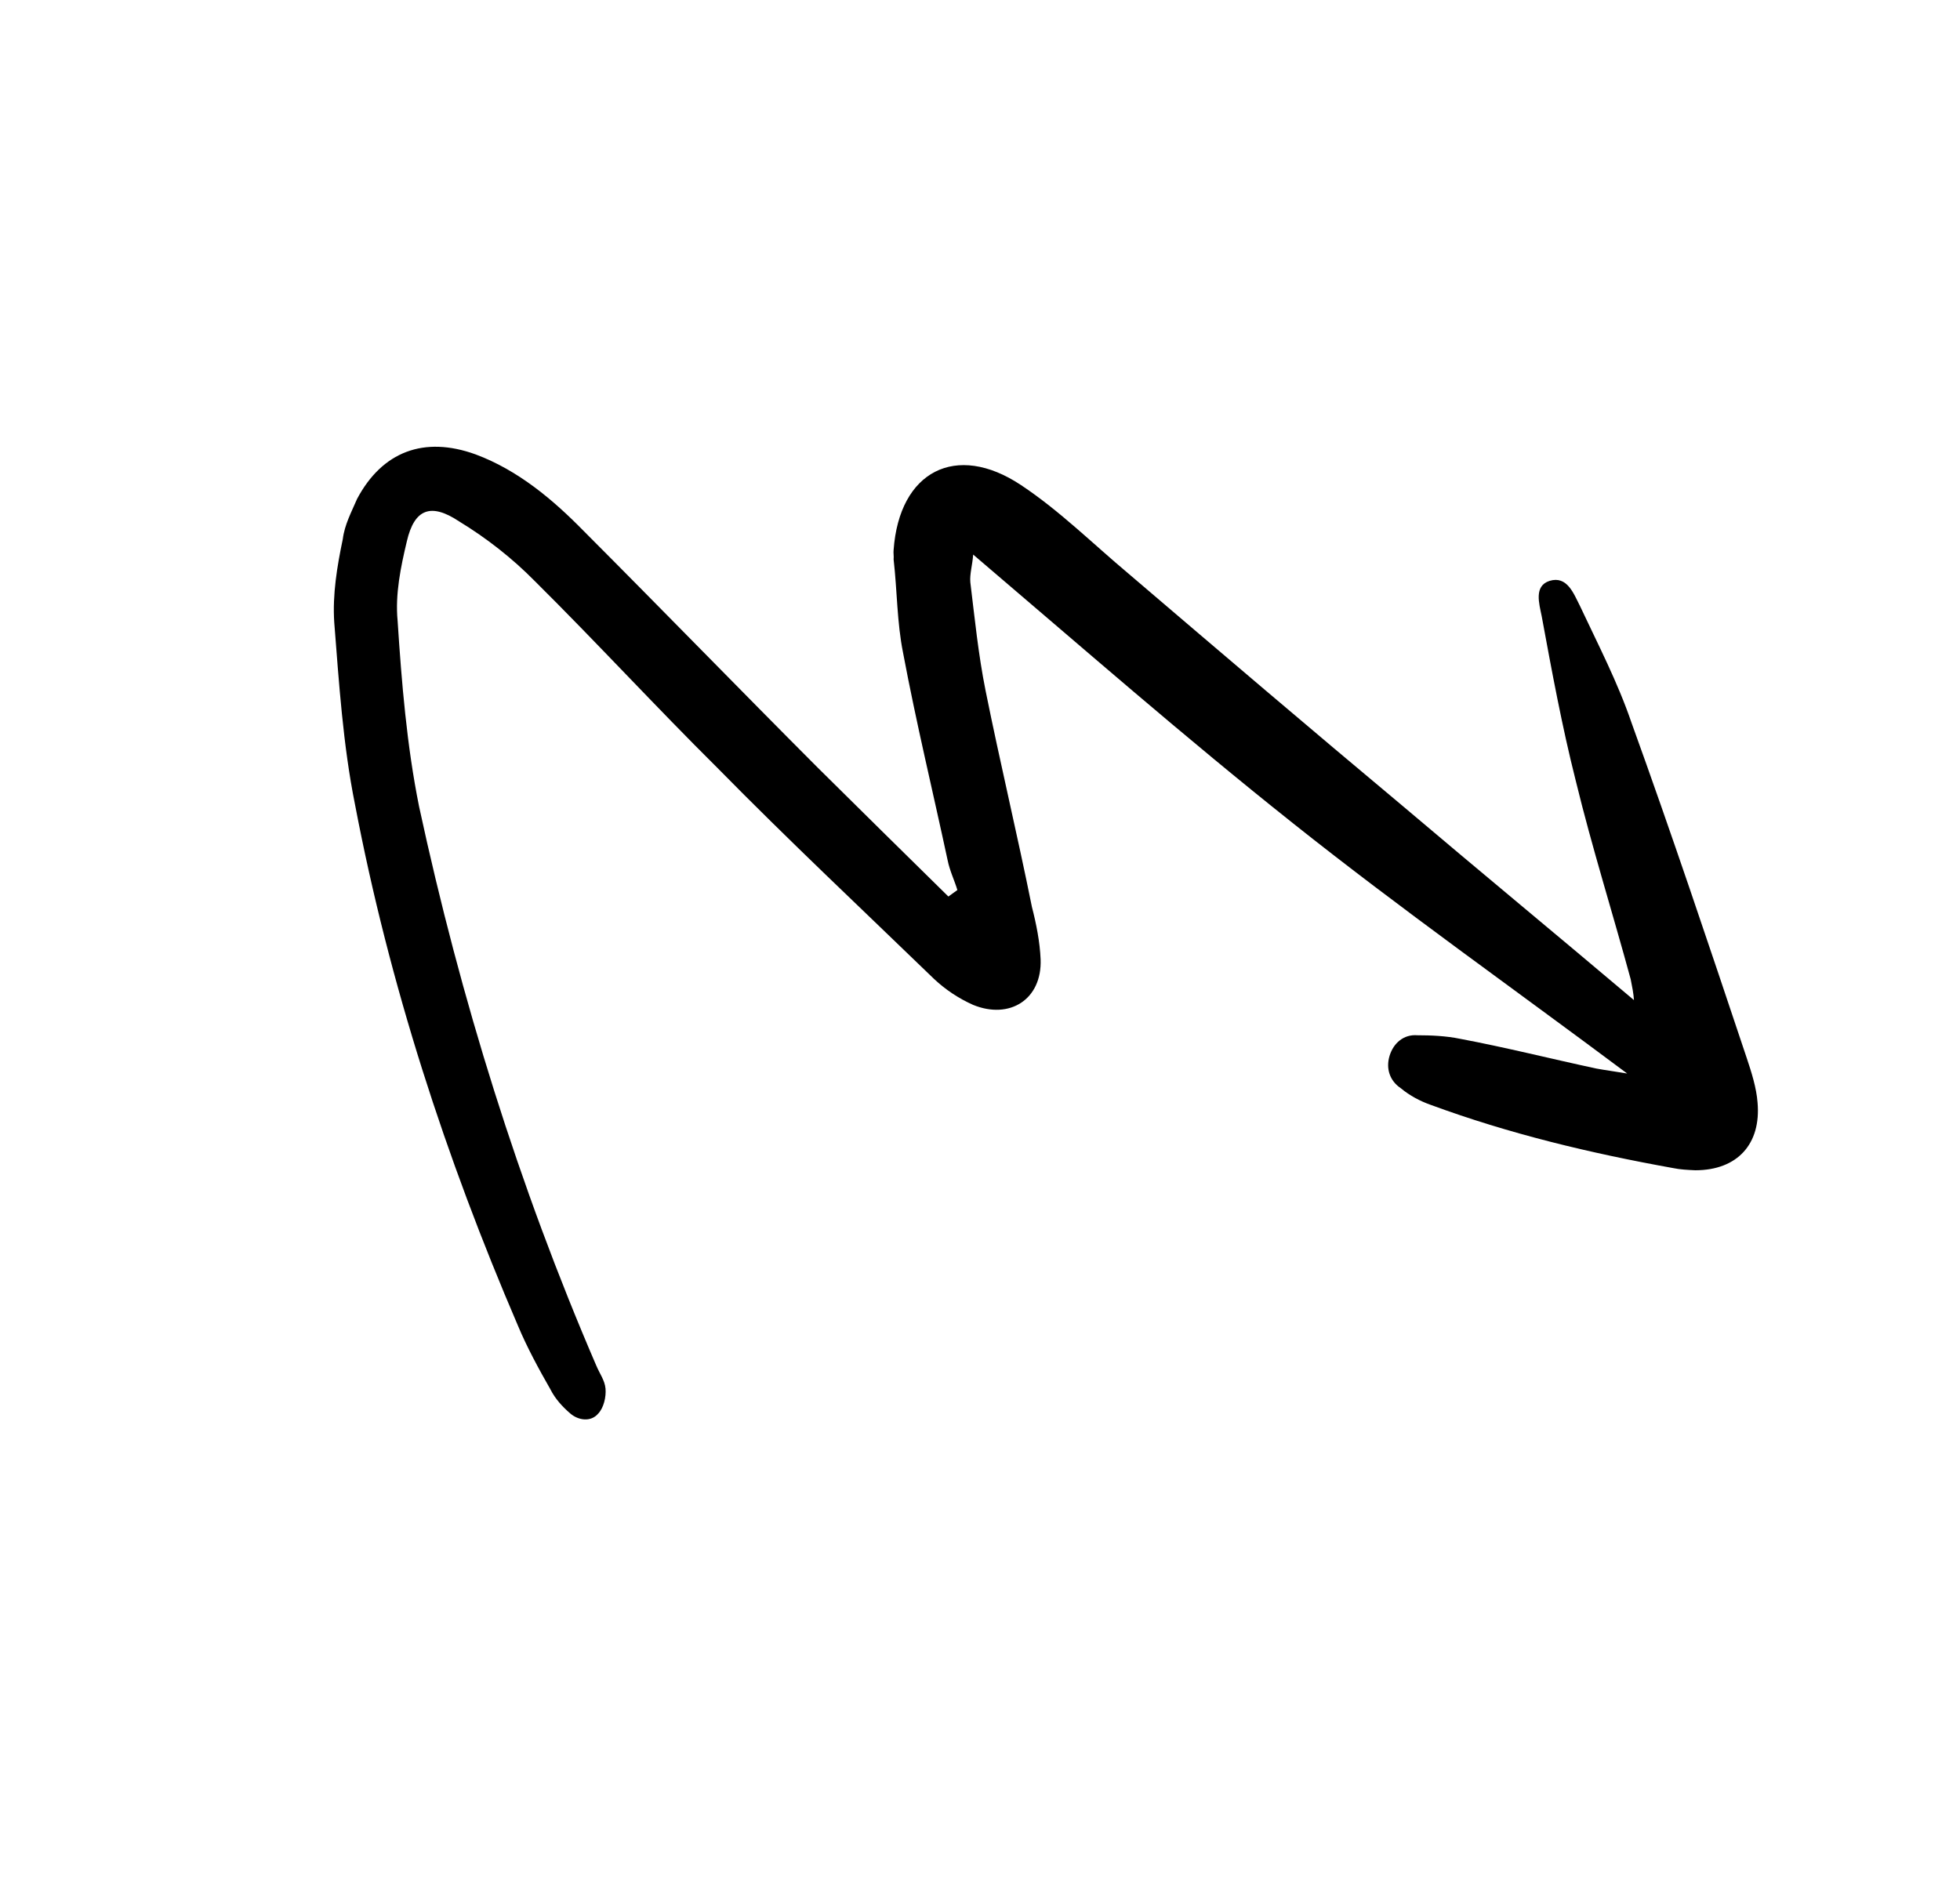
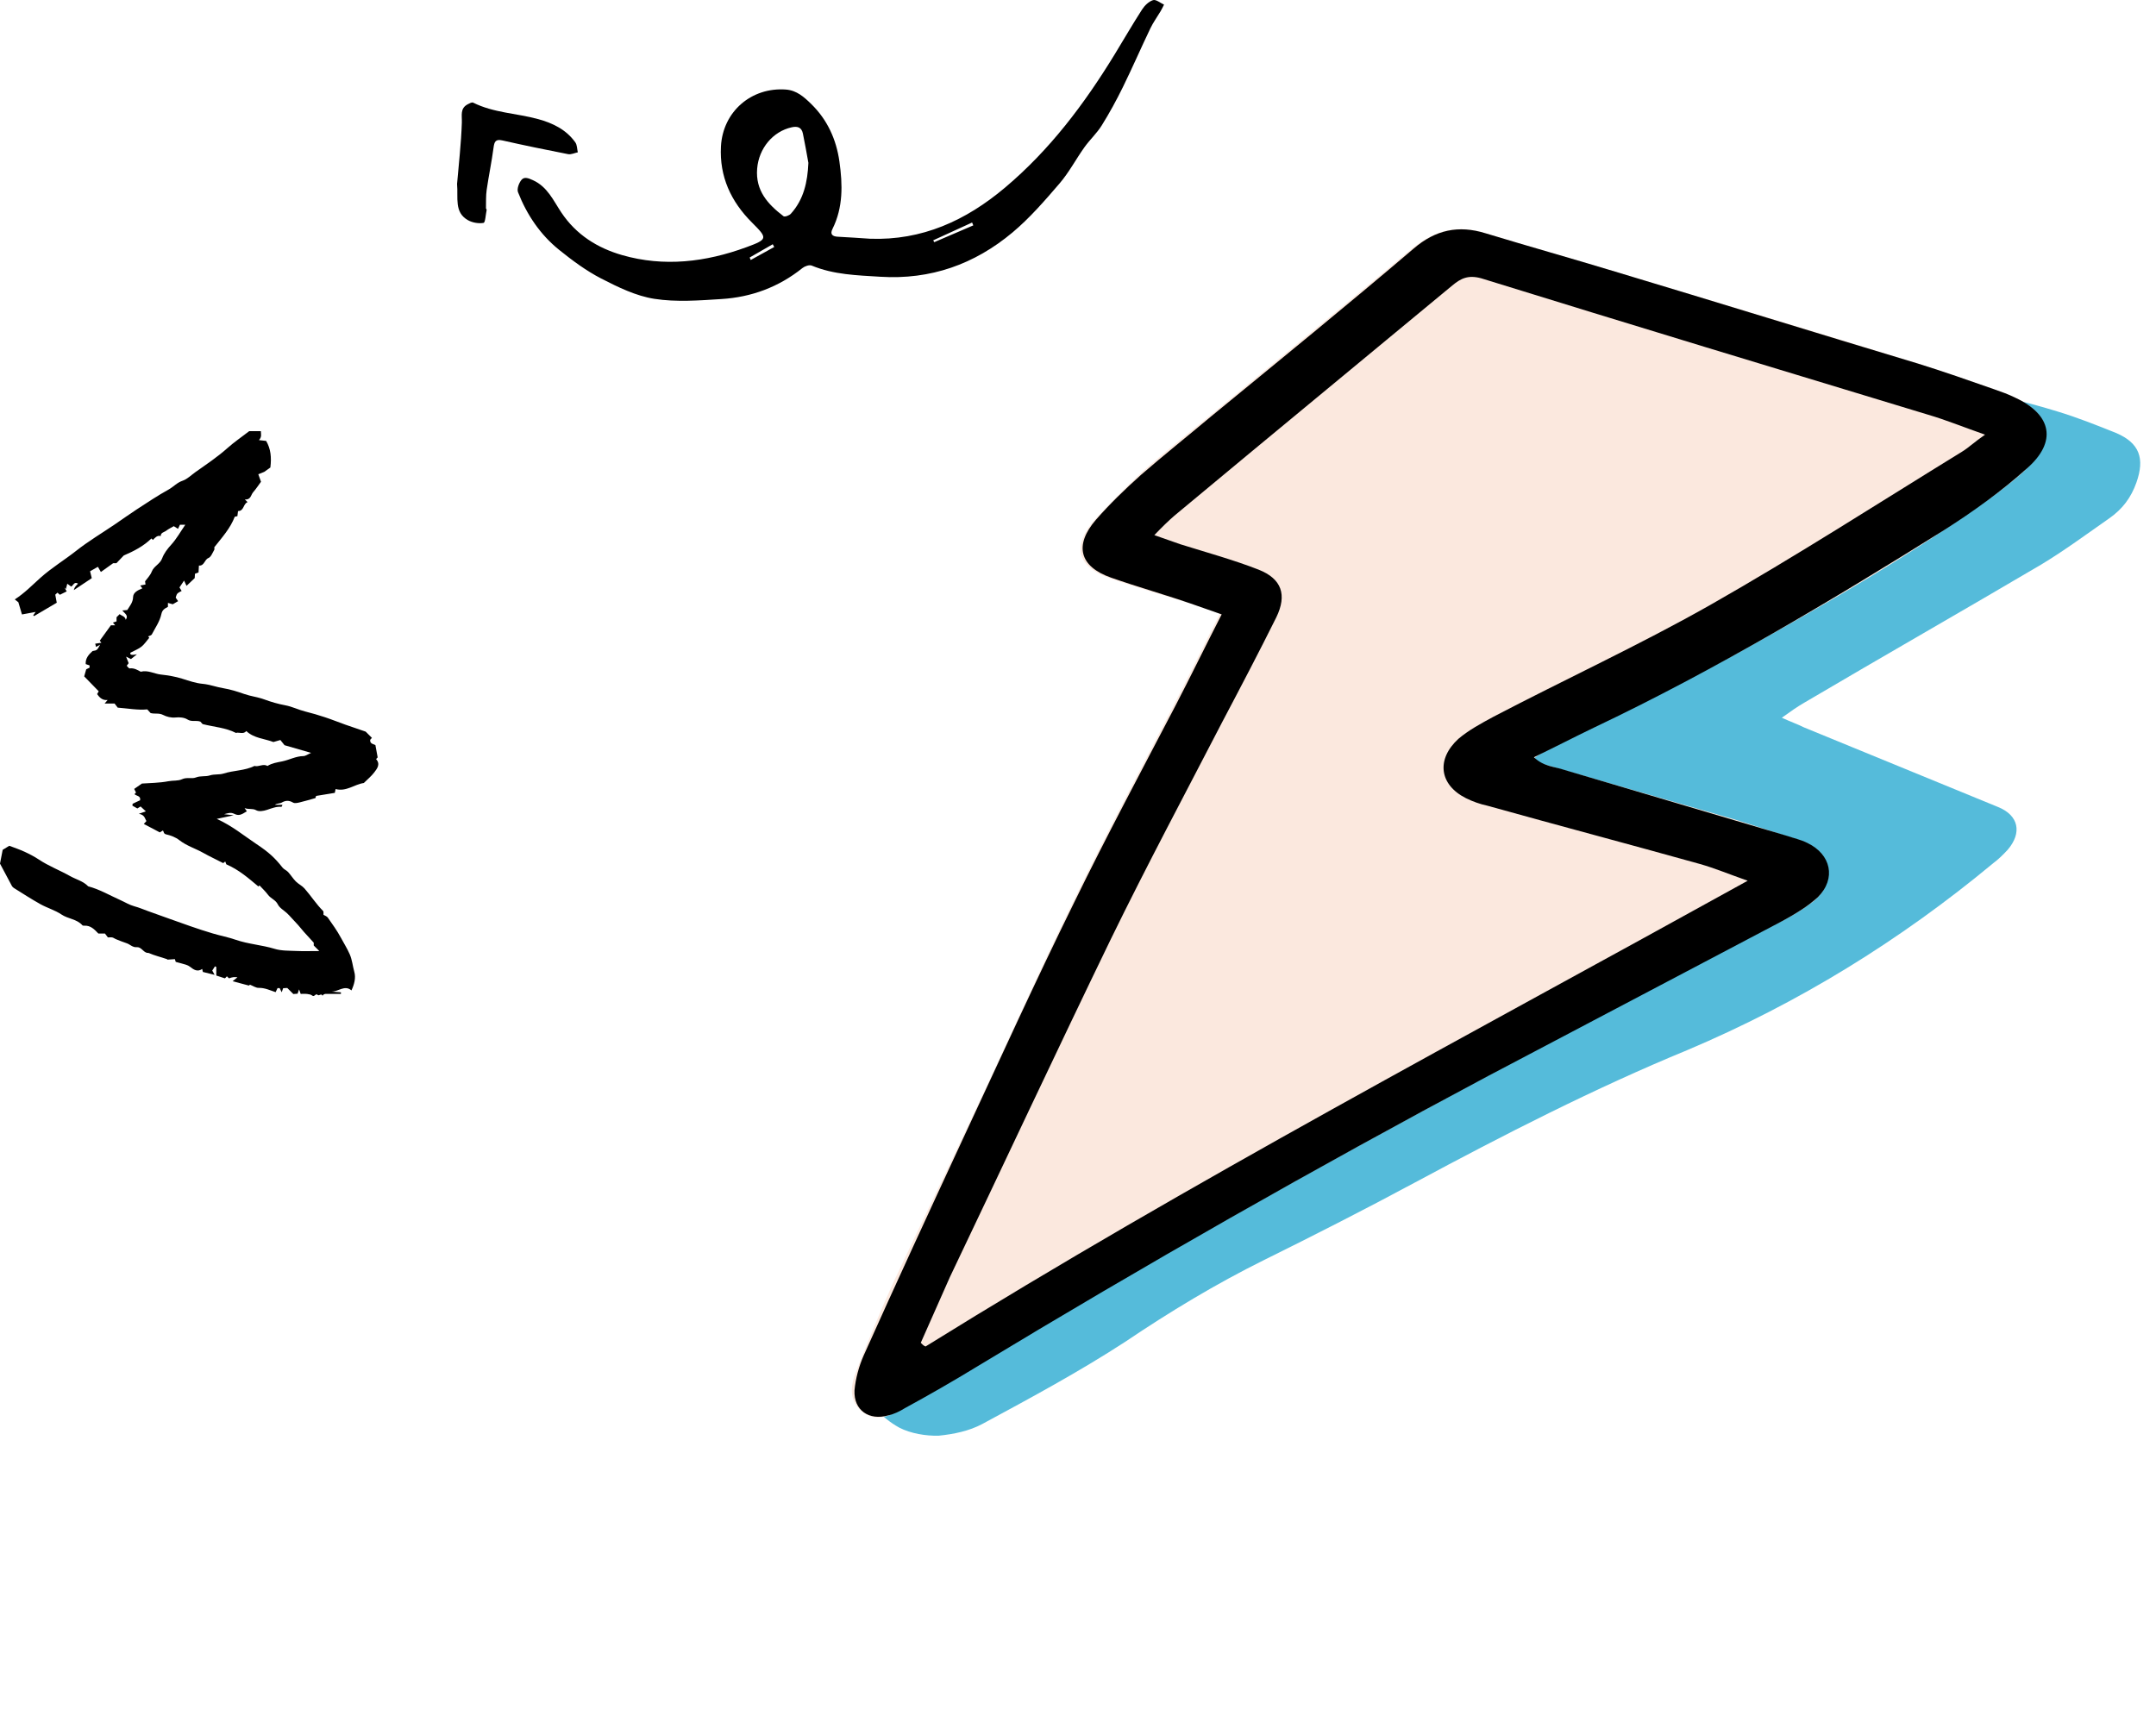
- <svg xmlns="http://www.w3.org/2000/svg" width="151" height="145" viewBox="0 0 151 145" fill="none">
-   <path d="M73.757 68.583C73.534 67.835 73.172 67.114 73.005 66.282C71.862 60.958 70.579 55.663 69.575 50.311C69.1 47.954 69.125 45.569 68.845 43.101C68.872 42.879 68.817 42.601 68.844 42.38C69.281 36.305 73.66 34.053 78.656 37.376C81.654 39.369 84.181 41.89 86.957 44.216C93.926 50.171 100.978 56.181 108.002 62.053C113.915 67.066 119.884 71.995 125.881 77.064C125.852 76.565 125.741 76.01 125.629 75.455C124.236 70.326 122.65 65.308 121.395 60.151C120.336 55.964 119.555 51.721 118.773 47.479C118.578 46.508 118.16 45.15 119.38 44.76C120.739 44.343 121.24 45.756 121.712 46.671C123.102 49.637 124.631 52.575 125.689 55.68C128.778 64.219 131.672 72.869 134.567 81.519C134.929 82.6 135.319 83.82 135.403 84.957C135.684 88.146 133.856 90.173 130.611 90.177C130.029 90.15 129.446 90.123 128.919 90.012C122.483 88.855 116.269 87.365 110.192 85.126C109.415 84.849 108.611 84.434 107.916 83.852C107.084 83.299 106.75 82.356 107.054 81.357C107.358 80.359 108.161 79.692 109.187 79.774C110.269 79.773 111.434 79.827 112.488 80.047C116.011 80.709 119.507 81.592 122.975 82.337C123.724 82.475 124.39 82.557 125.36 82.722C116.616 76.187 107.872 70.013 99.627 63.449C91.299 56.831 83.331 49.851 74.974 42.733C74.919 43.537 74.698 44.231 74.755 44.869C75.091 47.614 75.371 50.443 75.929 53.215C77.045 58.761 78.383 64.334 79.499 69.88C79.834 71.183 80.113 72.57 80.17 73.928C80.284 77.007 77.79 78.591 74.96 77.429C73.85 76.931 72.85 76.267 71.962 75.436C66.409 70.062 60.717 64.716 55.274 59.175C50.498 54.438 45.971 49.507 41.195 44.77C39.474 43.025 37.502 41.474 35.365 40.173C33.2 38.733 31.925 39.206 31.346 41.703C30.876 43.673 30.435 45.781 30.632 47.833C30.942 52.603 31.337 57.429 32.285 62.142C35.492 77.005 39.975 91.394 45.926 105.199C46.204 105.864 46.593 106.363 46.65 107.001C46.706 107.639 46.513 108.471 46.097 108.915C45.516 109.609 44.545 109.444 43.934 108.918C43.323 108.391 42.768 107.782 42.406 107.061C41.517 105.509 40.599 103.818 39.904 102.155C34.342 89.209 29.999 75.874 27.348 61.982C26.427 57.407 26.117 52.637 25.75 47.95C25.609 45.814 25.967 43.651 26.409 41.542C26.546 40.433 27.072 39.461 27.514 38.435C29.451 34.799 32.667 33.575 36.635 35.012C39.909 36.229 42.602 38.5 44.962 40.91C51.016 46.977 56.931 53.072 62.984 59.138C66.316 62.435 69.648 65.731 73.064 69.083C73.313 68.889 73.507 68.778 73.757 68.583Z" fill="black" />
+ <svg xmlns="http://www.w3.org/2000/svg" width="250" height="199" viewBox="0 0 250 199" fill="none">
+   <path fill-rule="evenodd" clip-rule="evenodd" d="M37.027 110.289C36.722 109.987 36.578 109.843 36.38 109.647V109.319C35.991 108.894 35.611 108.488 35.242 108.072C34.93 107.722 34.65 107.341 34.322 107.009C33.955 106.639 33.635 106.229 33.246 105.872C32.895 105.55 32.427 105.306 32.209 104.868C31.956 104.359 31.402 104.204 31.084 103.776C30.79 103.381 30.423 103.04 30.088 102.676C30.081 102.684 30.028 102.737 29.962 102.803C28.824 101.85 27.705 100.865 26.243 100.234C26.229 100.195 26.179 100.066 26.118 99.906C26.035 99.972 25.96 100.032 25.883 100.094C25.124 99.694 24.326 99.334 23.582 98.913C22.667 98.394 21.642 98.095 20.795 97.431C20.37 97.097 19.81 96.882 19.277 96.763C18.951 96.69 19.015 96.478 18.894 96.308C18.786 96.374 18.677 96.441 18.532 96.53C17.931 96.213 17.311 95.886 16.674 95.55C16.794 95.418 16.867 95.339 16.981 95.213C16.786 94.936 16.796 94.49 16.098 94.375C16.44 94.255 16.652 94.181 16.912 94.09C16.589 93.791 16.462 93.673 16.302 93.525C16.175 93.602 16.056 93.675 15.926 93.755C15.75 93.656 15.549 93.542 15.355 93.432C15.37 93.34 15.359 93.225 15.396 93.205C15.674 93.062 15.963 92.936 16.245 92.806C16.343 92.272 15.82 92.32 15.593 92.094C15.646 92.041 15.7 91.988 15.774 91.913C15.707 91.781 15.635 91.639 15.56 91.49C15.833 91.3 16.09 91.12 16.456 90.866C17.391 90.796 18.475 90.801 19.519 90.598C20.058 90.493 20.655 90.579 21.107 90.365C21.668 90.1 22.229 90.353 22.718 90.159C23.259 89.945 23.823 90.086 24.319 89.926C24.862 89.75 25.426 89.864 25.922 89.706C27.101 89.329 28.38 89.383 29.509 88.826C30.011 88.963 30.513 88.525 31.016 88.826C31.536 88.498 32.131 88.415 32.717 88.296C33.545 88.128 34.303 87.692 35.179 87.681C35.427 87.678 35.672 87.484 36.073 87.31C35.014 87.004 34.105 86.74 32.993 86.419C32.93 86.34 32.721 86.08 32.511 85.817C32.182 85.912 31.95 85.979 31.703 86.05C30.686 85.658 29.453 85.624 28.56 84.778C28.216 85.2 27.725 84.878 27.358 84.995C26.154 84.38 24.865 84.315 23.494 83.971C23.48 83.955 23.354 83.817 23.233 83.685C22.746 83.499 22.23 83.75 21.733 83.434C21.372 83.205 20.825 83.156 20.38 83.203C19.837 83.261 19.309 83.115 18.912 82.909C18.419 82.653 17.969 82.825 17.465 82.692C17.379 82.597 17.252 82.459 17.076 82.267C15.957 82.371 14.824 82.152 13.65 82.063C13.54 81.918 13.431 81.774 13.288 81.587H12.13C12.274 81.419 12.341 81.342 12.479 81.18C11.9 81.236 11.569 80.928 11.26 80.496C11.32 80.391 11.389 80.27 11.448 80.167C10.879 79.583 10.296 78.984 9.763 78.437C9.849 78.137 9.914 77.91 9.998 77.616C10.08 77.577 10.233 77.503 10.386 77.429V77.165C10.268 77.125 10.138 77.081 9.94 77.014C9.891 76.347 10.286 75.905 10.734 75.499C11.259 75.41 11.259 75.41 11.616 74.756C11.373 74.893 11.28 74.944 11.137 75.025C11.111 74.923 11.08 74.807 11.039 74.647C11.292 74.609 11.5 74.578 11.758 74.538C11.669 74.427 11.611 74.352 11.567 74.297C11.98 73.727 12.393 73.156 12.857 72.516H13.36C13.247 72.384 13.182 72.306 13.093 72.202C13.225 72.157 13.349 72.115 13.513 72.059V71.581C13.659 71.434 13.766 71.329 13.873 71.222C14.118 71.426 14.517 71.466 14.577 71.876C14.938 71.373 14.473 71.155 14.178 70.793C14.401 70.773 14.576 70.758 14.759 70.742C15.04 70.278 15.414 69.878 15.432 69.24C15.448 68.707 15.976 68.444 16.506 68.228C16.42 68.111 16.368 68.041 16.263 67.901C16.465 67.861 16.645 67.826 16.873 67.782C16.866 67.729 16.855 67.65 16.822 67.414C17.033 67.118 17.42 66.743 17.596 66.287C17.846 65.638 18.556 65.421 18.802 64.751C19.017 64.164 19.42 63.642 19.868 63.15C20.478 62.478 20.929 61.662 21.485 60.853H20.866C20.815 60.961 20.742 61.115 20.642 61.327C20.475 61.221 20.328 61.129 20.152 61.019C19.866 61.187 19.542 61.336 19.268 61.549C19.039 61.727 18.635 61.747 18.637 62.165C18.209 62.052 17.978 62.37 17.727 62.615C17.652 62.539 17.599 62.486 17.558 62.445C16.636 63.342 15.518 63.919 14.35 64.419C14.065 64.718 13.78 65.016 13.498 65.312H13.123C12.624 65.669 12.191 65.979 11.697 66.332C11.567 66.103 11.474 65.94 11.354 65.73C11.031 65.914 10.727 66.088 10.445 66.249C10.517 66.542 10.579 66.796 10.641 67.047C9.968 67.495 9.35 67.907 8.56 68.434C8.66 67.996 8.887 67.88 9.047 67.683C8.601 67.409 8.501 67.892 8.257 68.026C8.147 67.946 8.037 67.866 7.802 67.694C7.748 67.906 7.696 68.103 7.645 68.301C7.587 68.245 7.53 68.189 7.472 68.133C7.557 68.278 7.642 68.422 7.735 68.582C7.435 68.731 7.188 68.854 6.943 68.975C6.835 68.88 6.752 68.808 6.664 68.73C6.59 68.799 6.51 68.871 6.409 68.964C6.466 69.272 6.527 69.598 6.582 69.896C5.674 70.431 4.81 70.939 3.945 71.448C3.915 71.417 3.884 71.386 3.853 71.355C3.916 71.268 3.979 71.181 4.134 70.964C3.564 71.069 3.093 71.156 2.547 71.256C2.419 70.823 2.3 70.423 2.129 69.841C2.113 69.828 1.937 69.69 1.714 69.514C2.85 68.778 3.743 67.855 4.684 67.01C5.987 65.841 7.473 64.949 8.835 63.875C10.252 62.757 11.819 61.827 13.317 60.81C14.17 60.232 15.006 59.626 15.87 59.064C17.084 58.275 18.289 57.466 19.553 56.768C20.11 56.46 20.523 55.968 21.165 55.752C21.716 55.566 22.172 55.096 22.666 54.745C23.928 53.852 25.215 52.997 26.375 51.961C27.13 51.286 27.975 50.711 28.897 50H30.246C30.256 50.327 30.383 50.68 30.024 51.038C30.321 51.071 30.598 51.102 30.86 51.131C31.401 52.056 31.494 53.053 31.35 54.215C31.244 54.29 31.032 54.442 30.643 54.72C30.585 54.743 30.298 54.859 29.952 54.997C30.079 55.352 30.175 55.617 30.265 55.868C29.965 56.273 29.692 56.7 29.36 57.075C29.077 57.394 29.096 57.991 28.389 57.913C28.555 58.08 28.608 58.133 28.707 58.232C28.184 58.434 28.315 59.259 27.599 59.269C27.575 59.467 27.554 59.645 27.529 59.855C27.436 59.877 27.334 59.9 27.22 59.926C26.709 61.269 25.744 62.33 24.848 63.466C24.848 63.549 24.89 63.688 24.84 63.77C24.639 64.105 24.476 64.586 24.175 64.708C23.686 64.906 23.712 65.636 23.066 65.588C23.05 65.861 23.036 66.115 23.02 66.386C22.895 66.432 22.765 66.48 22.605 66.538C22.598 66.67 22.59 66.815 22.578 67.039C22.31 67.293 21.999 67.589 21.63 67.939C21.51 67.686 21.44 67.536 21.343 67.329C21.153 67.612 20.982 67.868 20.811 68.125C20.881 68.237 20.951 68.349 21.063 68.528C20.883 68.635 20.689 68.704 20.566 68.839C20.459 68.956 20.433 69.148 20.371 69.304C20.437 69.4 20.517 69.515 20.652 69.712C20.465 69.822 20.304 69.916 20.034 70.076C19.964 70.056 19.734 69.991 19.472 69.916V70.374C19.087 70.58 18.817 70.72 18.711 71.217C18.532 72.061 18.005 72.8 17.603 73.573C17.542 73.692 17.321 73.727 17.175 73.799C17.252 73.891 17.315 73.968 17.309 73.96C16.992 74.33 16.745 74.718 16.406 74.989C16.061 75.265 15.624 75.427 15.127 75.692C15.026 75.939 15.264 76.004 15.876 75.879C15.481 76.196 15.348 76.302 15.187 76.431C15.045 76.36 14.9 76.287 14.622 76.148C14.744 76.461 14.825 76.671 14.918 76.908C14.862 76.982 14.799 77.068 14.695 77.207C14.801 77.305 14.934 77.525 15.04 77.512C15.554 77.449 15.942 77.695 16.32 77.898C17.146 77.681 17.871 78.137 18.639 78.223C19.484 78.317 20.338 78.456 21.145 78.712C21.918 78.957 22.701 79.228 23.486 79.3C24.319 79.376 25.08 79.676 25.89 79.809C26.715 79.945 27.528 80.199 28.319 80.479C29.082 80.749 29.886 80.828 30.652 81.112C31.432 81.401 32.26 81.639 33.077 81.791C33.887 81.942 34.603 82.314 35.386 82.508C36.167 82.701 36.94 82.931 37.704 83.184C38.497 83.446 39.272 83.761 40.059 84.041C40.816 84.309 41.579 84.563 42.403 84.845C42.602 85.044 42.866 85.307 43.125 85.567C43.061 85.639 42.989 85.722 42.923 85.795C42.888 86.279 43.303 86.274 43.529 86.401C43.618 86.886 43.702 87.341 43.793 87.832C43.755 87.873 43.679 87.955 43.609 88.03C44.137 88.621 43.735 89.125 43.401 89.567C43.063 90.013 42.615 90.376 42.188 90.802C41.1 90.955 40.156 91.837 38.915 91.503C38.88 91.67 38.859 91.773 38.824 91.946C38.156 92.056 37.45 92.171 36.651 92.302C36.643 92.329 36.604 92.457 36.576 92.552C35.949 92.726 35.343 92.91 34.729 93.056C34.488 93.113 34.168 93.183 33.984 93.075C33.517 92.802 33.127 92.804 32.661 93.075C32.446 93.2 32.131 93.148 31.87 93.331H32.756C32.692 93.467 32.663 93.566 32.643 93.564C32.052 93.51 31.506 93.735 30.975 93.912C30.528 94.061 30.025 94.141 29.7 93.958C29.278 93.721 28.915 93.9 28.359 93.713C28.526 93.945 28.575 94.013 28.624 94.081C27.954 94.511 27.675 94.631 27.149 94.371C26.728 94.163 26.378 94.325 25.985 94.42C26.285 94.454 26.585 94.488 27.1 94.546C26.37 94.702 25.857 94.811 25.133 94.964C26.918 95.77 28.257 96.893 29.701 97.857C31.172 98.838 31.857 99.462 32.763 100.615C32.928 100.824 33.224 100.926 33.407 101.126C33.723 101.472 33.971 101.884 34.3 102.216C34.603 102.521 35.025 102.713 35.307 103.032C36.054 103.876 36.657 104.841 37.465 105.641C37.544 105.719 37.497 105.925 37.51 106.088C37.67 106.187 37.901 106.255 38.009 106.41C38.536 107.165 39.084 107.913 39.516 108.722C39.859 109.365 40.254 109.979 40.552 110.661C40.846 111.335 40.893 112.03 41.083 112.698C41.279 113.39 41.089 114.134 40.753 114.856C39.956 114.169 39.205 115.039 38.401 114.991C38.78 115.02 39.159 115.05 39.538 115.079C39.534 115.139 39.53 115.2 39.526 115.26H38.778C38.552 115.26 38.326 115.256 38.1 115.261C37.847 115.267 37.568 115.191 37.398 115.474C37.258 115.141 36.986 115.532 36.845 115.385C36.591 115.12 36.47 115.68 36.205 115.454C36.057 115.329 35.816 115.292 35.611 115.267C35.358 115.237 35.098 115.26 34.865 115.26C34.799 115.072 34.753 114.941 34.68 114.734C34.611 114.933 34.568 115.059 34.508 115.235C34.388 115.245 34.247 115.257 34.016 115.277C33.799 115.061 33.542 114.804 33.31 114.573C33.11 114.584 32.966 114.592 32.834 114.599C32.775 114.759 32.728 114.889 32.662 115.069C32.571 114.878 32.501 114.732 32.43 114.586H32.183C32.114 114.731 32.041 114.885 31.961 115.057C31.311 114.845 30.705 114.543 29.995 114.56C29.674 114.567 29.347 114.332 28.987 114.194C28.992 114.19 28.939 114.231 28.858 114.293C28.29 114.141 27.7 113.984 26.974 113.789C27.219 113.59 27.382 113.457 27.534 113.333C27.174 113.283 26.936 113.311 26.565 113.453C26.536 113.431 26.505 113.413 26.479 113.388C26.424 113.336 26.372 113.282 26.31 113.22C26.259 113.275 26.21 113.331 26.159 113.384C26.133 113.409 26.102 113.43 26.072 113.454C25.774 113.357 25.475 113.26 25.081 113.131V112.138C25.031 112.113 24.98 112.089 24.928 112.064C24.835 112.206 24.743 112.349 24.611 112.551C24.656 112.633 24.735 112.777 24.886 113.051C24.363 112.922 23.937 112.817 23.523 112.714C23.492 112.578 23.47 112.475 23.446 112.368C22.877 112.754 22.458 112.442 22.032 112.112C21.896 112.008 21.731 111.927 21.567 111.876C21.199 111.76 20.823 111.67 20.375 111.549C20.371 111.536 20.341 111.436 20.28 111.229C20.07 111.243 19.819 111.26 19.419 111.287C19.484 111.341 19.419 111.25 19.334 111.221C18.643 110.978 17.924 110.818 17.252 110.519C17.189 110.49 17.105 110.513 17.035 110.496C16.58 110.381 16.375 109.795 15.84 109.841C15.368 109.882 15.073 109.508 14.673 109.38C14.243 109.243 13.825 109.065 13.405 108.898C13.276 108.846 13.162 108.745 13.03 108.716C12.887 108.683 12.73 108.708 12.511 108.708C12.406 108.569 12.271 108.391 12.171 108.259H11.405C10.952 107.784 10.502 107.296 9.752 107.349C9.685 107.354 9.59 107.342 9.551 107.299C8.907 106.569 7.892 106.569 7.123 106.049C6.382 105.549 5.477 105.296 4.688 104.856C3.642 104.274 2.639 103.617 1.621 102.986C1.528 102.928 1.435 102.843 1.383 102.747C0.902 101.857 0.43 100.962 0 100.152C0.108 99.597 0.196 99.14 0.31 98.553C0.492 98.442 0.79 98.259 1.079 98.082C1.684 98.315 2.281 98.513 2.848 98.775C3.418 99.04 3.984 99.331 4.506 99.679C5.649 100.439 6.933 100.924 8.12 101.593C8.822 101.99 9.643 102.177 10.225 102.784C11.553 103.135 12.728 103.834 13.968 104.387C14.504 104.626 15.01 104.948 15.592 105.103C16.129 105.245 16.643 105.472 17.168 105.659C18.808 106.246 20.445 106.839 22.089 107.413C22.945 107.712 23.809 107.993 24.679 108.252C25.555 108.512 26.473 108.685 27.318 108.979C28.8 109.493 30.358 109.58 31.845 110.034C32.63 110.275 33.504 110.243 34.341 110.281C35.156 110.319 35.975 110.289 37.027 110.289" fill="black" />
+   <path fill-rule="evenodd" clip-rule="evenodd" d="M53 21.33C53.19 19.076 53.475 16.651 53.554 14.219C53.582 13.369 53.323 12.566 54.248 12.085C54.439 11.987 54.717 11.829 54.858 11.9C57.245 13.096 59.909 13.127 62.413 13.815C64.09 14.276 65.652 15.023 66.713 16.513C66.925 16.811 66.91 17.276 67 17.664C66.623 17.741 66.223 17.944 65.873 17.876C63.328 17.381 60.788 16.858 58.26 16.287C57.466 16.108 57.322 16.42 57.229 17.13C57.012 18.768 56.668 20.388 56.432 22.024C56.331 22.723 56.369 23.443 56.351 24.153C56.35 24.213 56.441 24.281 56.431 24.333C56.322 24.866 56.271 25.813 56.071 25.848C55.494 25.948 54.777 25.825 54.256 25.53C52.648 24.617 53.144 22.947 53 21.33" fill="black" />
+   <path fill-rule="evenodd" clip-rule="evenodd" d="M86.928 29.863C86.969 29.959 87.01 30.055 87.051 30.15L89.776 28.642C89.719 28.535 89.661 28.43 89.604 28.324C88.712 28.837 87.82 29.35 86.928 29.863M108.213 27.869C108.251 27.941 108.29 28.013 108.328 28.085C109.838 27.436 111.349 26.785 112.859 26.136C112.813 26.026 112.766 25.916 112.72 25.806C111.217 26.494 109.715 27.182 108.213 27.869M93.738 18.89C93.528 17.755 93.339 16.615 93.1 15.486C92.952 14.789 92.511 14.605 91.81 14.759C89.615 15.242 87.991 17.202 87.796 19.553C87.584 22.114 89.047 23.694 90.852 25.073C90.993 25.181 91.516 24.994 91.699 24.793C93.204 23.134 93.64 21.097 93.738 18.89M100.885 27.685C106.917 27.904 111.989 25.588 116.535 21.759C121.711 17.401 125.725 12.077 129.241 6.325C130.306 4.583 131.327 2.812 132.433 1.097C132.729 0.637 133.214 0.168 133.706 0.016C134.046 -0.089 134.547 0.344 134.977 0.537C134.844 0.793 134.724 1.057 134.577 1.304C134.183 1.97 133.719 2.601 133.387 3.297C132.303 5.56 131.304 7.865 130.198 10.116C129.453 11.634 128.639 13.124 127.746 14.556C127.181 15.461 126.369 16.203 125.747 17.075C124.761 18.457 123.96 19.995 122.862 21.273C121.153 23.264 119.411 25.277 117.414 26.951C112.999 30.652 107.904 32.46 102.08 32.094C99.37 31.924 96.683 31.862 94.122 30.799C93.842 30.683 93.319 30.867 93.045 31.086C90.29 33.299 87.124 34.462 83.663 34.679C81.073 34.843 78.42 35.051 75.883 34.656C73.755 34.325 71.675 33.308 69.72 32.303C67.982 31.409 66.369 30.211 64.835 28.976C62.65 27.215 61.095 24.913 60.066 22.289C59.918 21.913 60.173 21.216 60.468 20.86C60.796 20.465 61.267 20.655 61.803 20.898C63.483 21.661 64.163 23.251 65.078 24.625C66.809 27.23 69.297 28.767 72.144 29.585C77.001 30.981 81.834 30.394 86.524 28.676C89.057 27.747 89.032 27.642 87.186 25.798C84.757 23.372 83.412 20.475 83.598 16.985C83.814 12.935 87.135 10.088 91.134 10.385C92.389 10.479 93.244 11.258 94.065 12.059C95.929 13.88 96.971 16.153 97.335 18.731C97.711 21.399 97.781 24.045 96.529 26.553C96.226 27.158 96.517 27.423 97.148 27.452C98.395 27.512 99.639 27.606 100.885 27.685" fill="black" />
+   <path d="M206.612 83.234C207.67 83.716 208.464 83.995 209.224 84.372C216.731 87.45 224.139 90.493 231.646 93.57C234.094 94.54 234.495 96.576 232.801 98.547C232.259 99.137 231.752 99.629 231.146 100.085C220.291 109.104 208.498 116.343 195.668 121.77C184.85 126.229 174.384 131.593 164.082 137.125C158.31 140.231 152.473 143.203 146.538 146.14C141.004 148.883 135.629 152.129 130.518 155.578C125.173 159.056 119.535 162.098 113.897 165.139C112.387 165.948 110.584 166.32 108.851 166.493C107.386 166.537 105.593 166.243 104.272 165.557C99.983 163.161 99.046 159.153 102.003 155.172C103.906 152.605 106.301 150.546 108.566 148.218C109.411 147.399 110.355 146.614 111.1 145.761C123.259 132.07 135.353 118.245 147.511 104.555C154.591 96.444 161.602 88.531 168.777 80.787C181.566 67.207 196.95 57.992 214.835 52.776C217.676 51.988 220.482 51.299 223.423 50.545C221.447 49.184 220.484 49.069 219.763 50.489C218.67 50.106 217.578 49.723 216.486 49.34C215.493 48.992 214.599 48.679 214.217 47.542C214.058 47.04 213.334 46.563 212.802 46.488C210.647 45.956 208.358 45.488 206.203 44.956C205.473 44.811 204.743 44.667 204.048 44.423C203.254 44.145 201.853 44.323 201.973 43.027C202.063 41.497 203.493 41.552 204.556 41.702C207.58 41.981 210.604 42.261 213.559 42.739C221.792 44.064 230.328 45.161 238.575 47.717C240.894 48.418 243.143 49.318 245.393 50.218C248.104 51.392 248.709 53.165 247.734 55.945C247.107 57.733 246.089 59.048 244.608 60.09C241.951 61.946 239.392 63.837 236.705 65.46C227.57 70.844 218.37 76.093 209.235 81.477C208.395 81.963 207.655 82.484 206.612 83.234Z" fill="#55BBDA" />
+   <path d="M178.138 88.379C185.81 90.598 193.482 92.818 201.049 95.001C203.594 95.776 206.102 96.655 208.647 97.43C210.215 97.98 211.568 98.806 211.891 100.562C212.178 102.423 211.315 103.881 209.793 104.873C208.517 105.834 207.069 106.618 205.658 107.296C173.245 124.1 141.14 141.364 109.955 160.358C108.046 161.45 106.138 162.541 104.125 163.596C102.782 164.416 101.339 164.849 99.887 163.636C98.539 162.459 98.597 160.954 99.11 159.491C100.497 155.869 101.988 152.285 103.584 148.736C106.807 141.886 110.171 134.968 113.393 128.117C117.014 120.467 120.389 112.848 124.114 105.235C127.948 97.308 132.06 89.596 136.067 81.846C137.872 78.371 139.573 74.86 141.451 71.176C140.301 70.773 139.256 70.407 138.315 70.077C135.143 69.083 131.83 68.156 128.695 67.057C124.828 65.701 124.269 63.276 126.978 60.235C128.688 58.37 130.503 56.542 132.422 54.75C134.979 52.478 137.745 50.279 140.369 48.147C148.139 41.717 156.013 35.324 163.679 28.857C166.445 26.658 169.011 26.032 172.183 27.026C177.273 28.576 182.4 30.021 187.49 31.57C199.065 35.041 210.745 38.548 222.283 42.123C225.351 43.081 228.382 44.144 231.308 45.17C232.353 45.536 233.294 45.866 234.266 46.441C237.636 48.209 238.225 50.88 235.59 53.712C234.413 55.06 232.996 56.089 231.543 57.222C221.943 64.185 211.66 70.086 201.309 75.846C194.491 79.559 187.434 82.953 180.444 86.488C179.597 86.895 178.75 87.302 177.971 87.851C178.039 87.992 178.107 88.133 178.138 88.379Z" fill="#FBE8DE" />
+   <path d="M141.66 71.249C140.406 70.81 139.465 70.48 138.42 70.114C135.285 69.015 131.971 68.088 128.836 66.989C125.178 65.707 124.515 63.245 127.083 60.272C128.652 58.475 130.43 56.751 132.312 55.063C135.01 52.723 137.776 50.524 140.437 48.288C148.348 41.79 156.223 35.397 163.924 28.825C166.445 26.658 169.116 26.068 172.288 27.063C177.273 28.576 182.295 29.984 187.281 31.497C198.961 35.004 210.604 38.616 222.388 42.16C225.351 43.081 228.277 44.107 231.204 45.133C232.04 45.426 232.876 45.719 233.675 46.117C237.919 48.074 238.57 51.236 235.02 54.334C232.108 56.951 228.814 59.317 225.489 61.437C212.261 69.71 198.898 77.7 184.82 84.383C182.562 85.47 180.408 86.592 177.867 87.814C179.006 88.918 180.302 88.902 181.347 89.269C189.959 91.818 198.676 94.404 207.288 96.954C208.02 97.21 208.788 97.362 209.588 97.76C212.3 99.062 212.957 101.875 210.787 104.048C209.579 105.15 208.094 106.038 206.646 106.821C195.275 112.811 183.905 118.8 172.534 124.79C152.474 135.479 132.687 146.733 113.17 158.551C110.483 160.191 107.691 161.794 104.936 163.293C104.335 163.669 103.629 164.009 102.996 164.139C100.78 164.77 98.978 163.552 99.083 161.241C99.209 159.877 99.581 158.482 100.162 157.16C103.934 148.742 107.811 140.36 111.651 132.083C115.926 122.902 120.059 113.789 124.543 104.681C128.304 96.963 132.379 89.355 136.313 81.815C138.118 78.34 139.818 74.829 141.66 71.249ZM106.769 155.721C106.941 155.898 107.114 156.076 107.323 156.149C138.231 136.941 170.472 119.959 202.655 102.136C200.46 101.367 198.825 100.676 197.116 100.195C188.885 97.896 180.722 95.739 172.491 93.441C171.619 93.252 170.783 92.959 169.983 92.561C166.89 91.007 166.515 88.06 169.108 85.683C170.28 84.685 171.728 83.902 173.176 83.118C181.509 78.763 190.046 74.832 198.243 70.195C208.208 64.534 217.76 58.376 227.484 52.396C228.227 51.952 228.938 51.263 230.177 50.406C227.564 49.49 225.615 48.69 223.592 48.098C206.3 42.858 189.008 37.618 171.752 32.273C170.252 31.865 169.405 32.272 168.412 33.098C160.642 39.528 152.873 45.958 145.103 52.388C142.122 54.864 139.142 57.34 136.162 59.816C135.487 60.401 134.776 61.091 133.851 62.057C135.105 62.497 136.045 62.827 136.881 63.12C139.949 64.078 143.053 64.931 145.943 66.061C148.624 67.119 149.26 68.985 147.994 71.592C146.006 75.59 143.877 79.655 141.785 83.616C137.416 92.06 132.98 100.363 128.821 108.88C122.454 122.022 116.333 135.132 110.144 148.102C109.019 150.641 107.894 153.181 106.769 155.721Z" fill="black" />
</svg>
